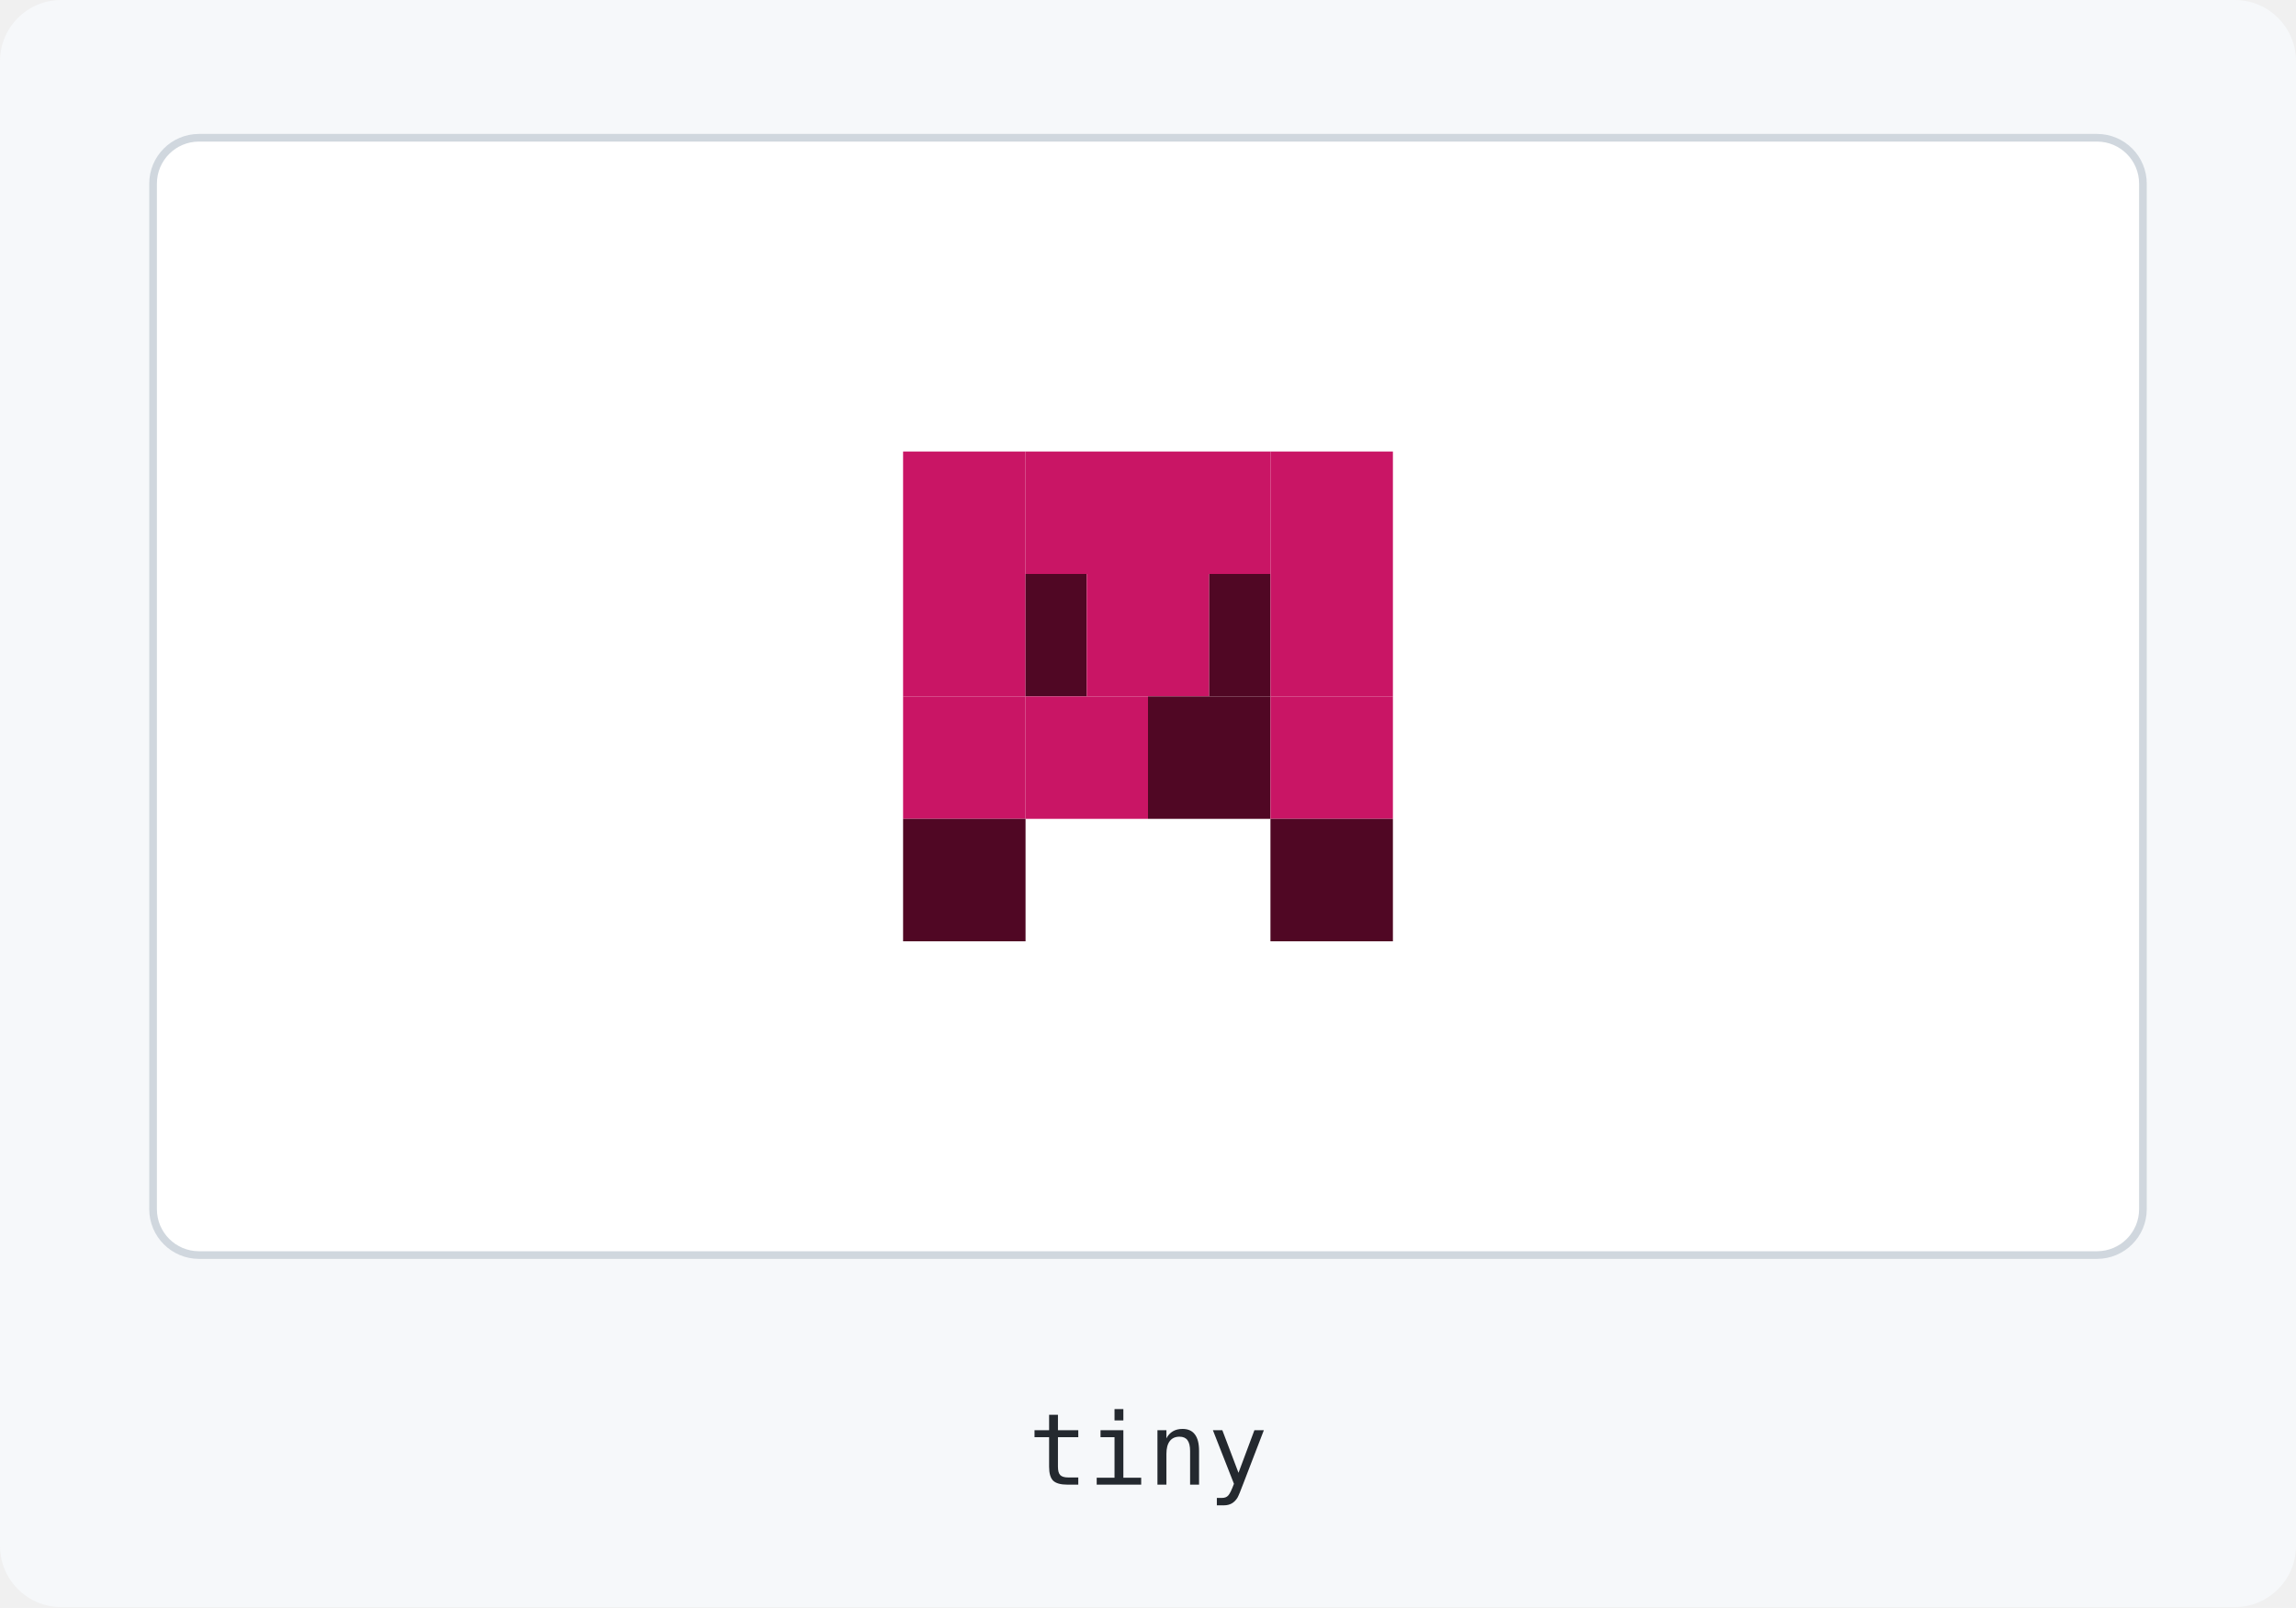
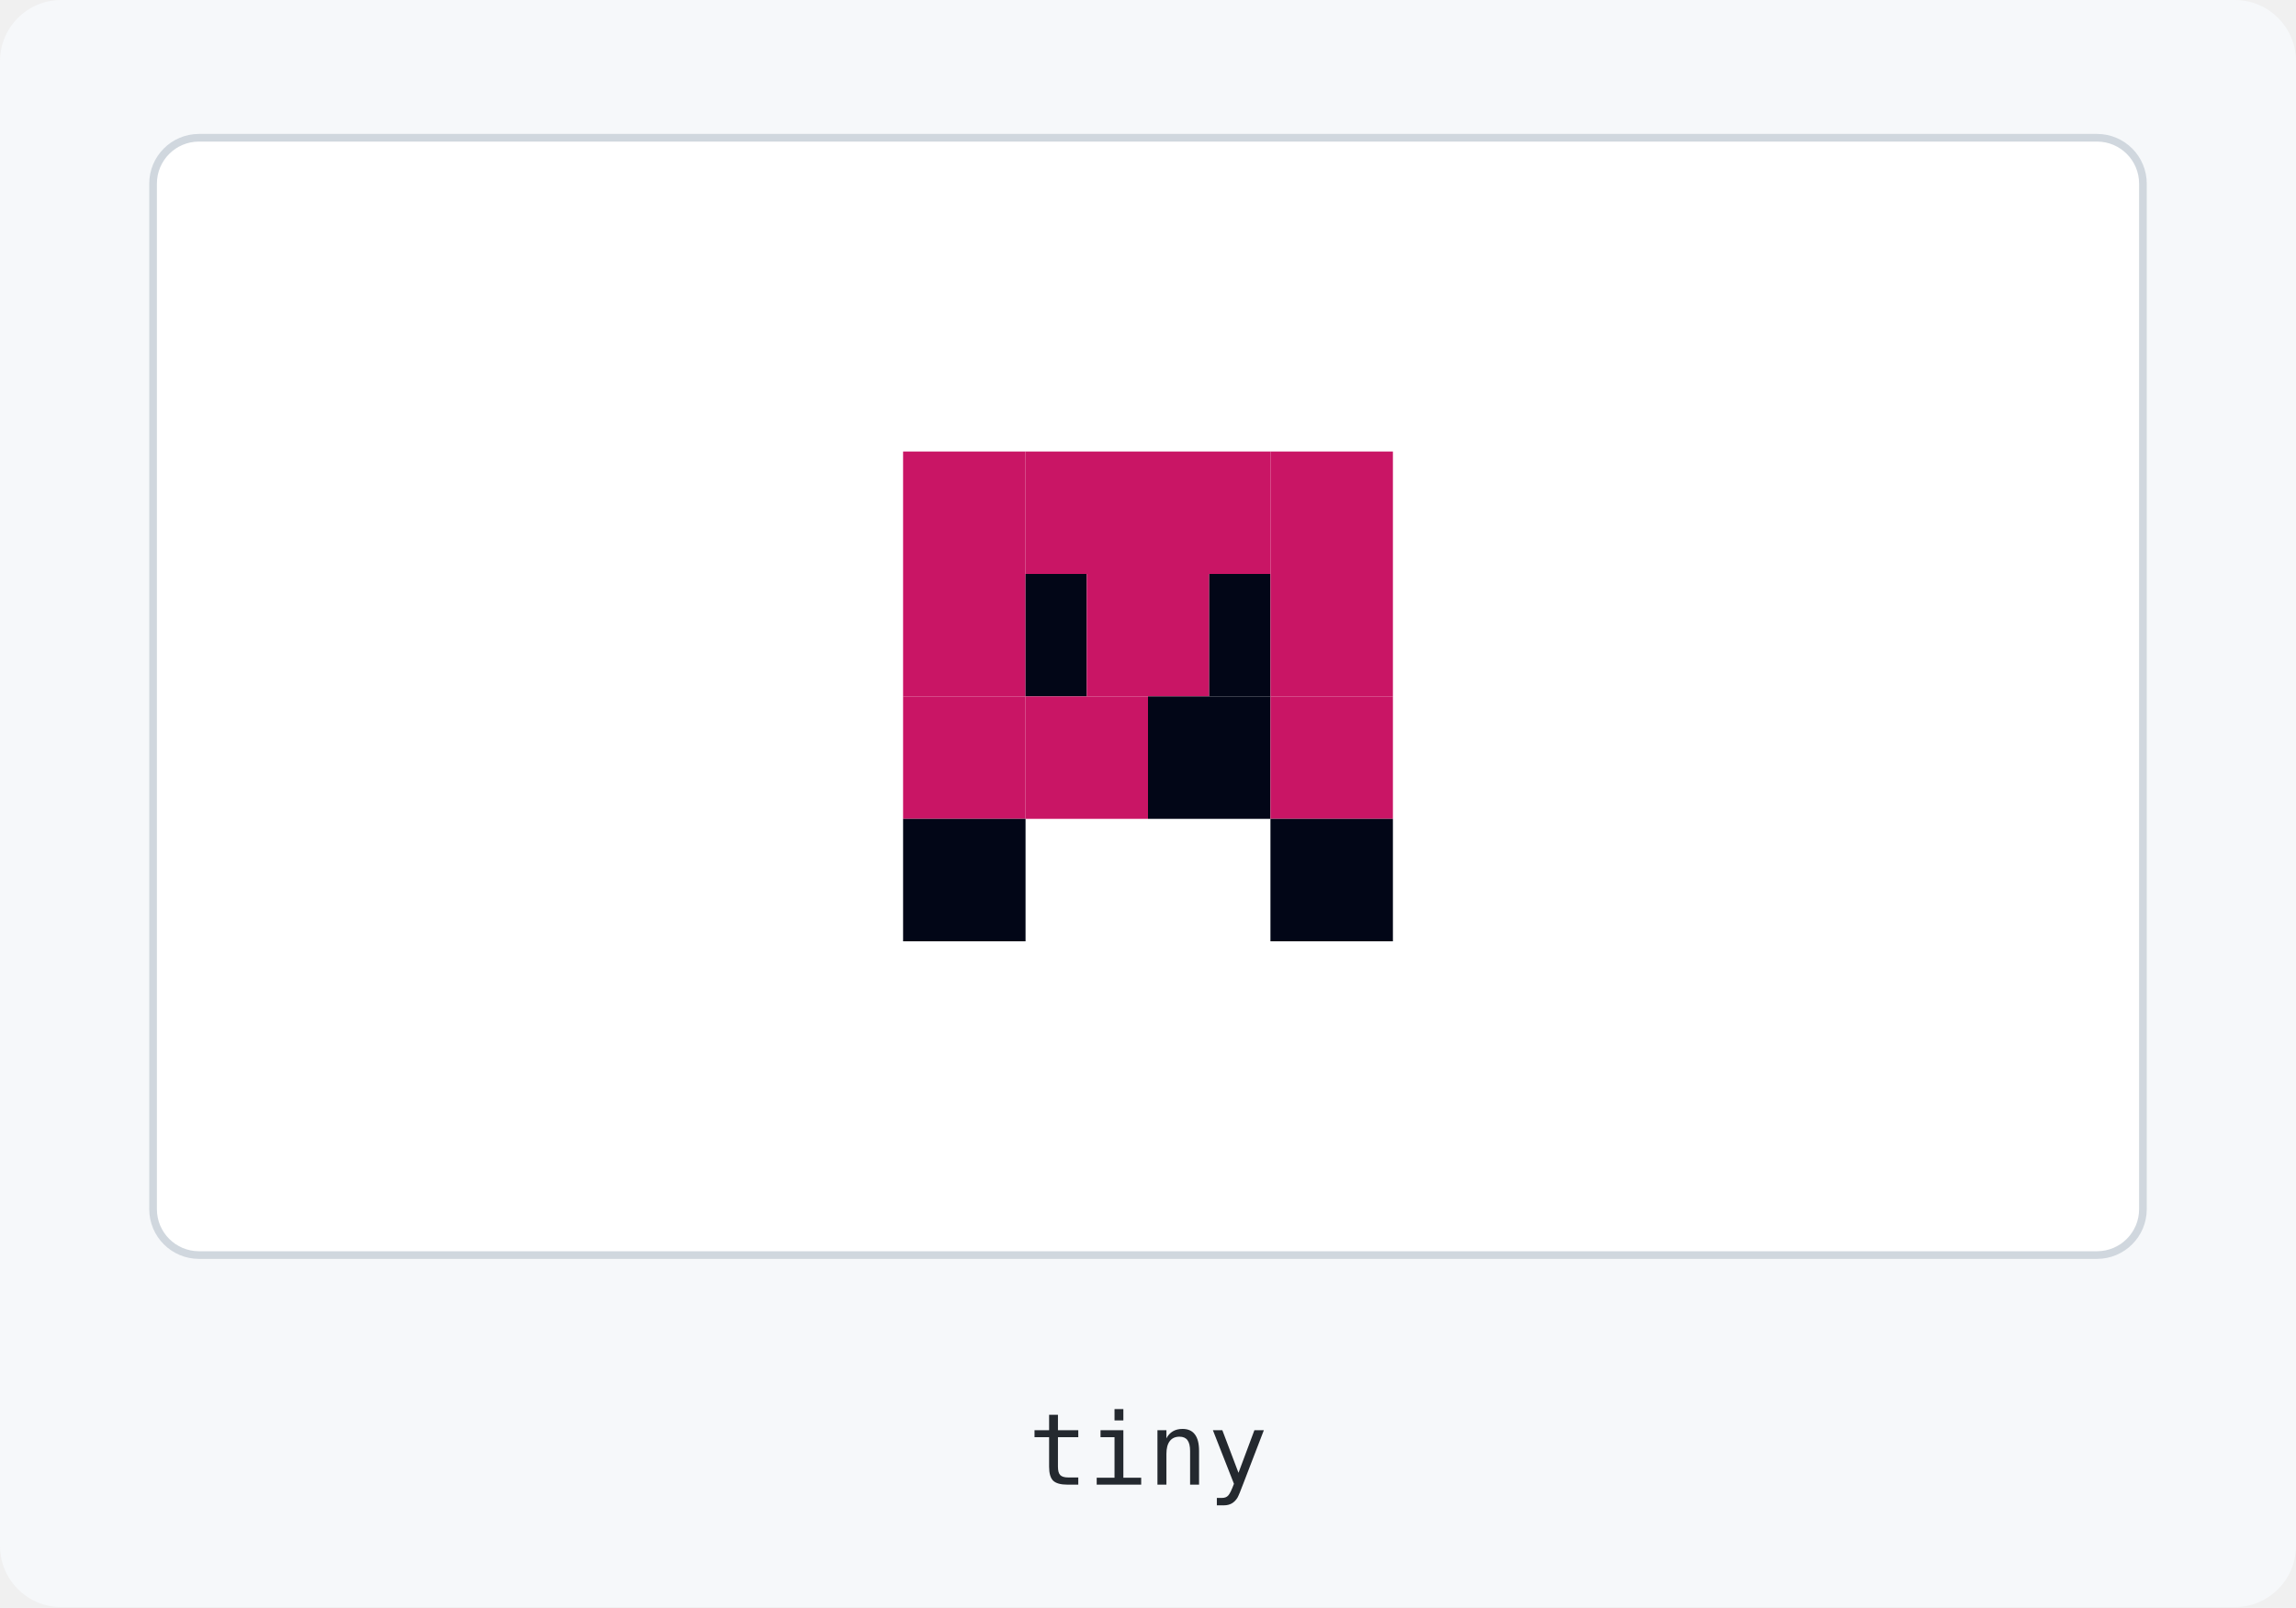
<svg xmlns="http://www.w3.org/2000/svg" width="300" height="210" viewBox="0 0 300 210" role="img" aria-label="tiny clingon">
  <rect width="300" height="210" rx="8" fill="#f6f8fa" />
  <rect x="20" y="18" width="260" height="146" rx="6" fill="#ffffff" stroke="#d0d7de" />
  <rect x="118" y="59" width="16" height="16" fill="#c91565" />
  <rect x="134" y="59" width="16" height="16" fill="#c91565" />
  <rect x="150" y="59" width="16" height="16" fill="#c91565" />
  <rect x="166" y="59" width="16" height="16" fill="#c91565" />
  <rect x="118" y="75" width="16" height="16" fill="#c91565" />
-   <rect x="134" y="75" width="8" height="16" fill="#500724" />
+   <rect x="134" y="75" width="8" height="16" fill="#020617" />
  <rect x="142" y="75" width="8" height="16" fill="#c91565" />
  <rect x="150" y="75" width="8" height="16" fill="#c91565" />
-   <rect x="158" y="75" width="8" height="16" fill="#500724" />
+   <rect x="158" y="75" width="8" height="16" fill="#020617" />
  <rect x="166" y="75" width="16" height="16" fill="#c91565" />
  <rect x="118" y="91" width="16" height="16" fill="#c91565" />
  <rect x="134" y="91" width="16" height="16" fill="#c91565" />
-   <rect x="150" y="91" width="16" height="16" fill="#500724" />
+   <rect x="150" y="91" width="16" height="16" fill="#020617" />
  <rect x="166" y="91" width="16" height="16" fill="#c91565" />
-   <rect x="118" y="107" width="16" height="16" fill="#500724" />
-   <rect x="166" y="107" width="16" height="16" fill="#500724" />
+   <rect x="118" y="107" width="16" height="16" fill="#020617" />
+   <rect x="166" y="107" width="16" height="16" fill="#020617" />
  <text x="150" y="194" text-anchor="middle" font-family="ui-monospace, SFMono-Regular, Menlo, Consolas, monospace" font-size="13" font-weight="400" fill="#24292f">tiny</text>
</svg>
